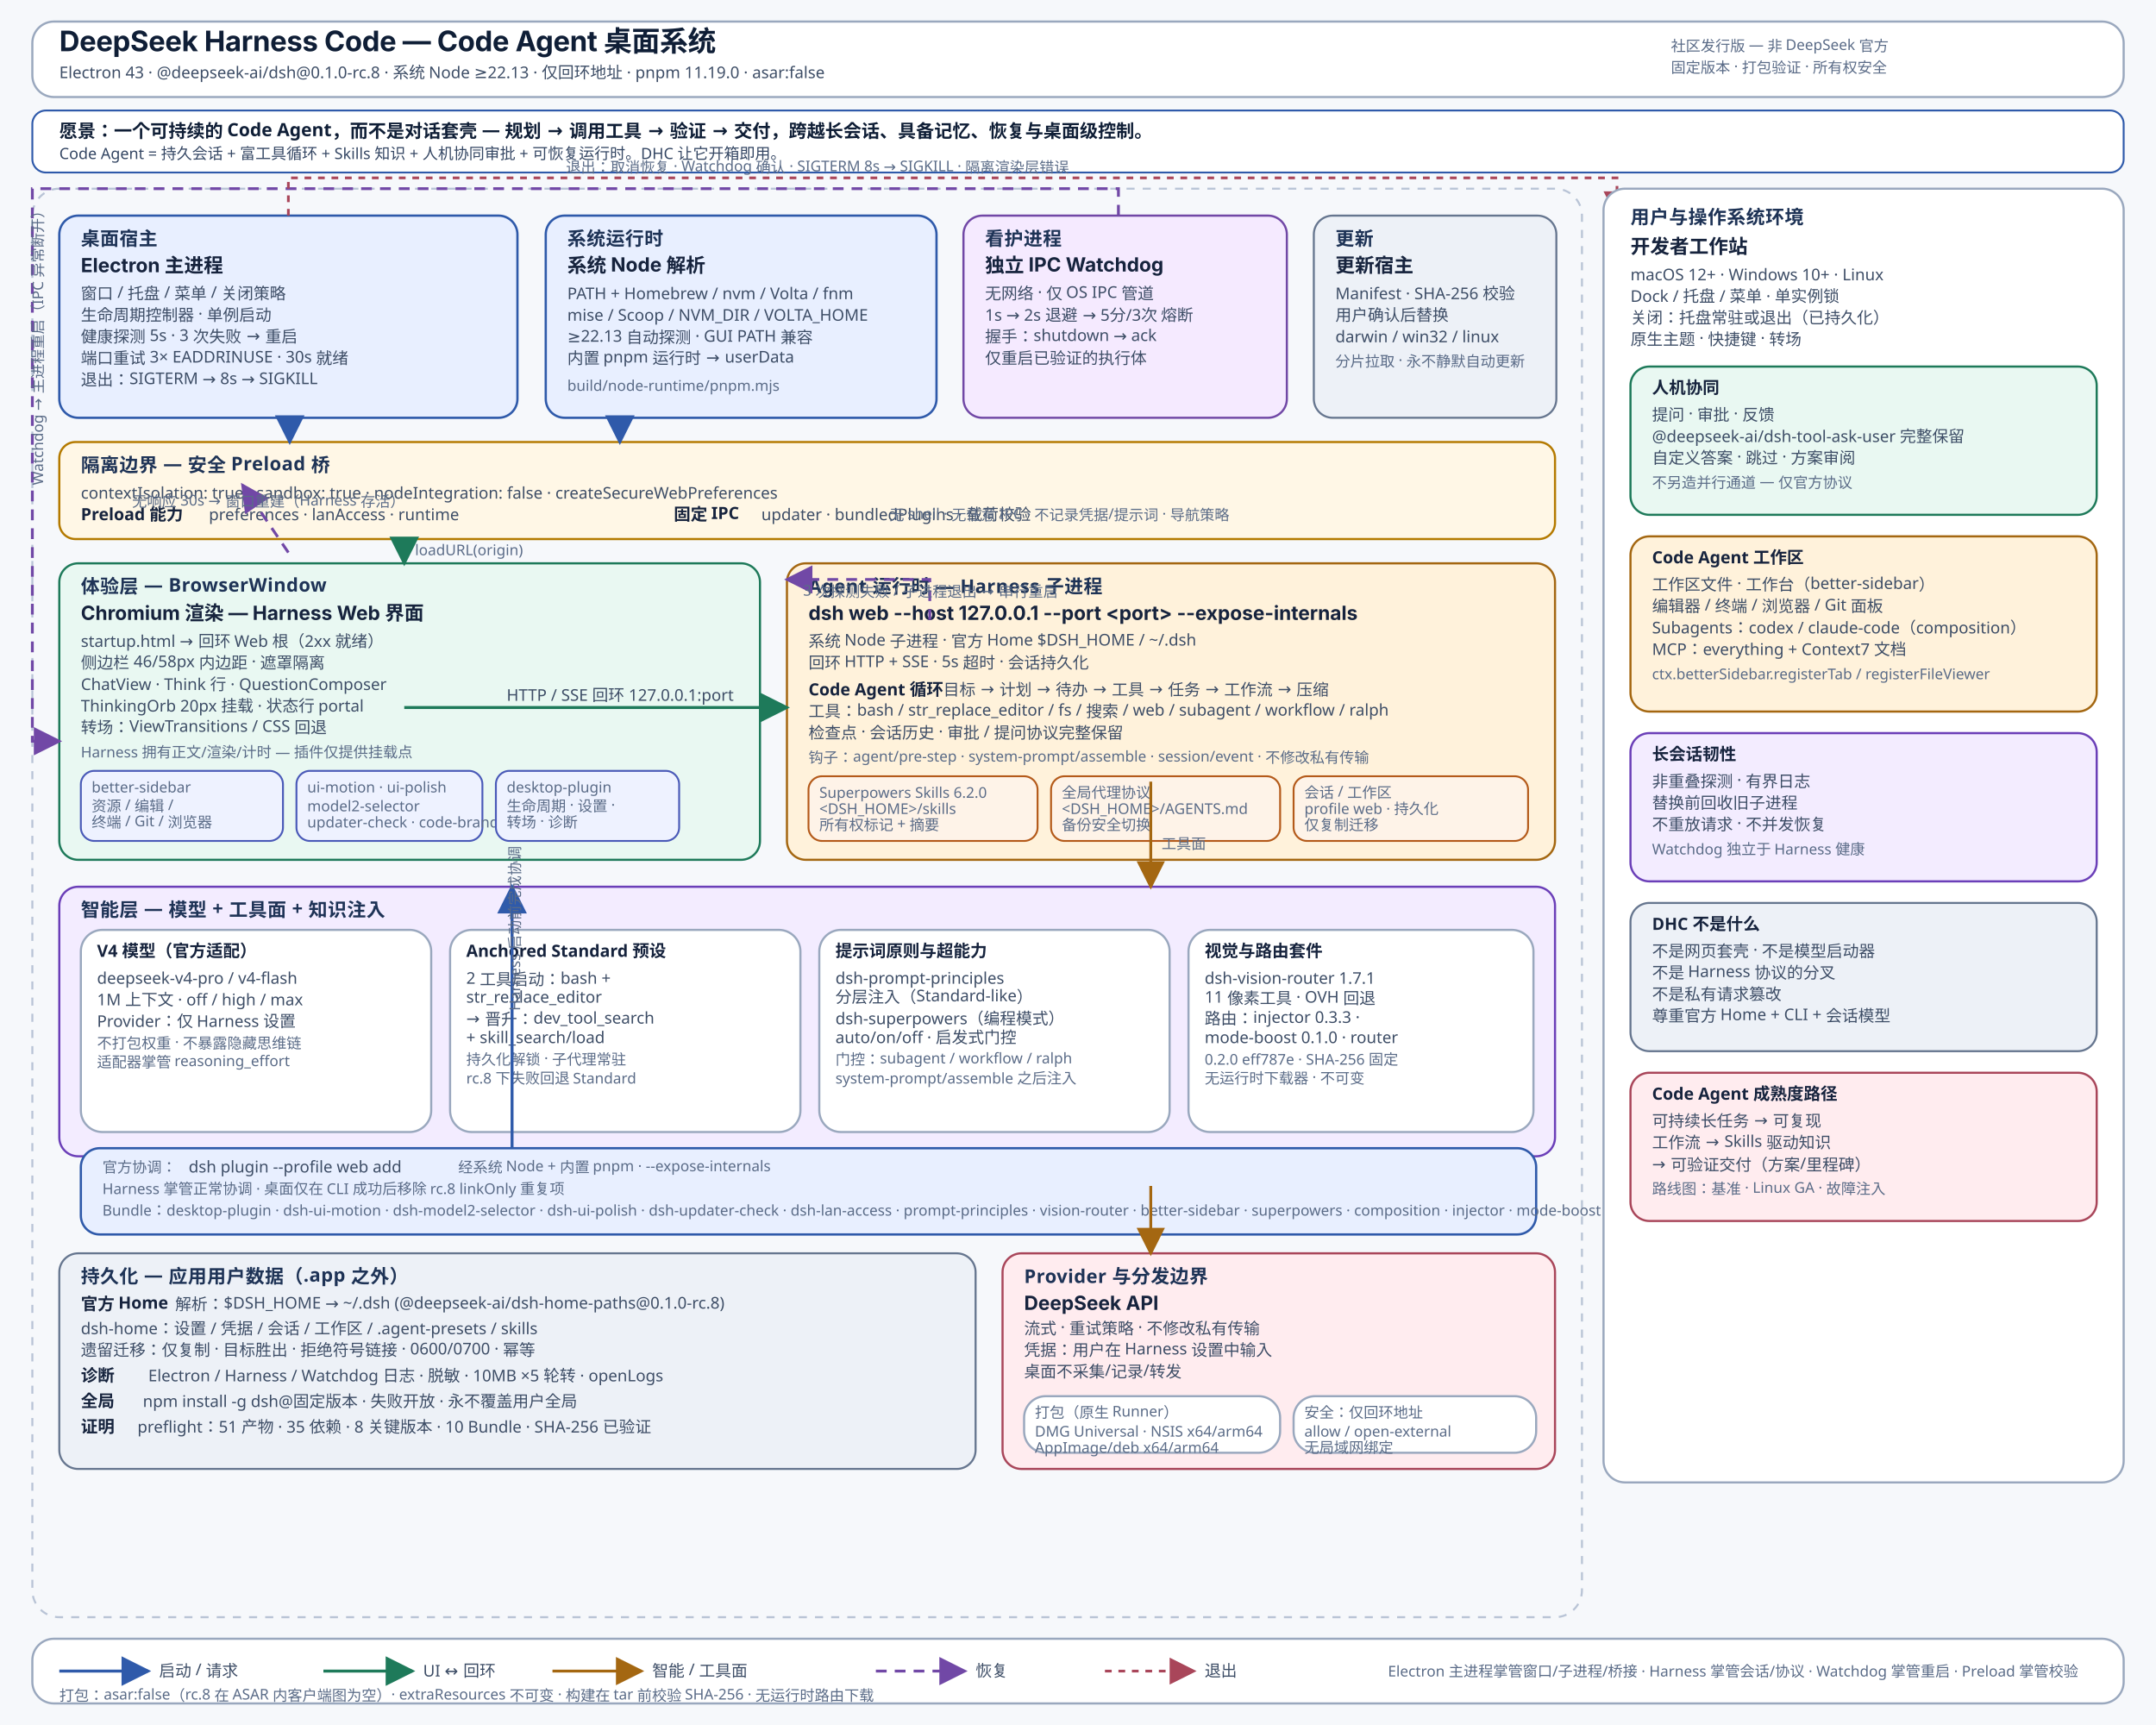
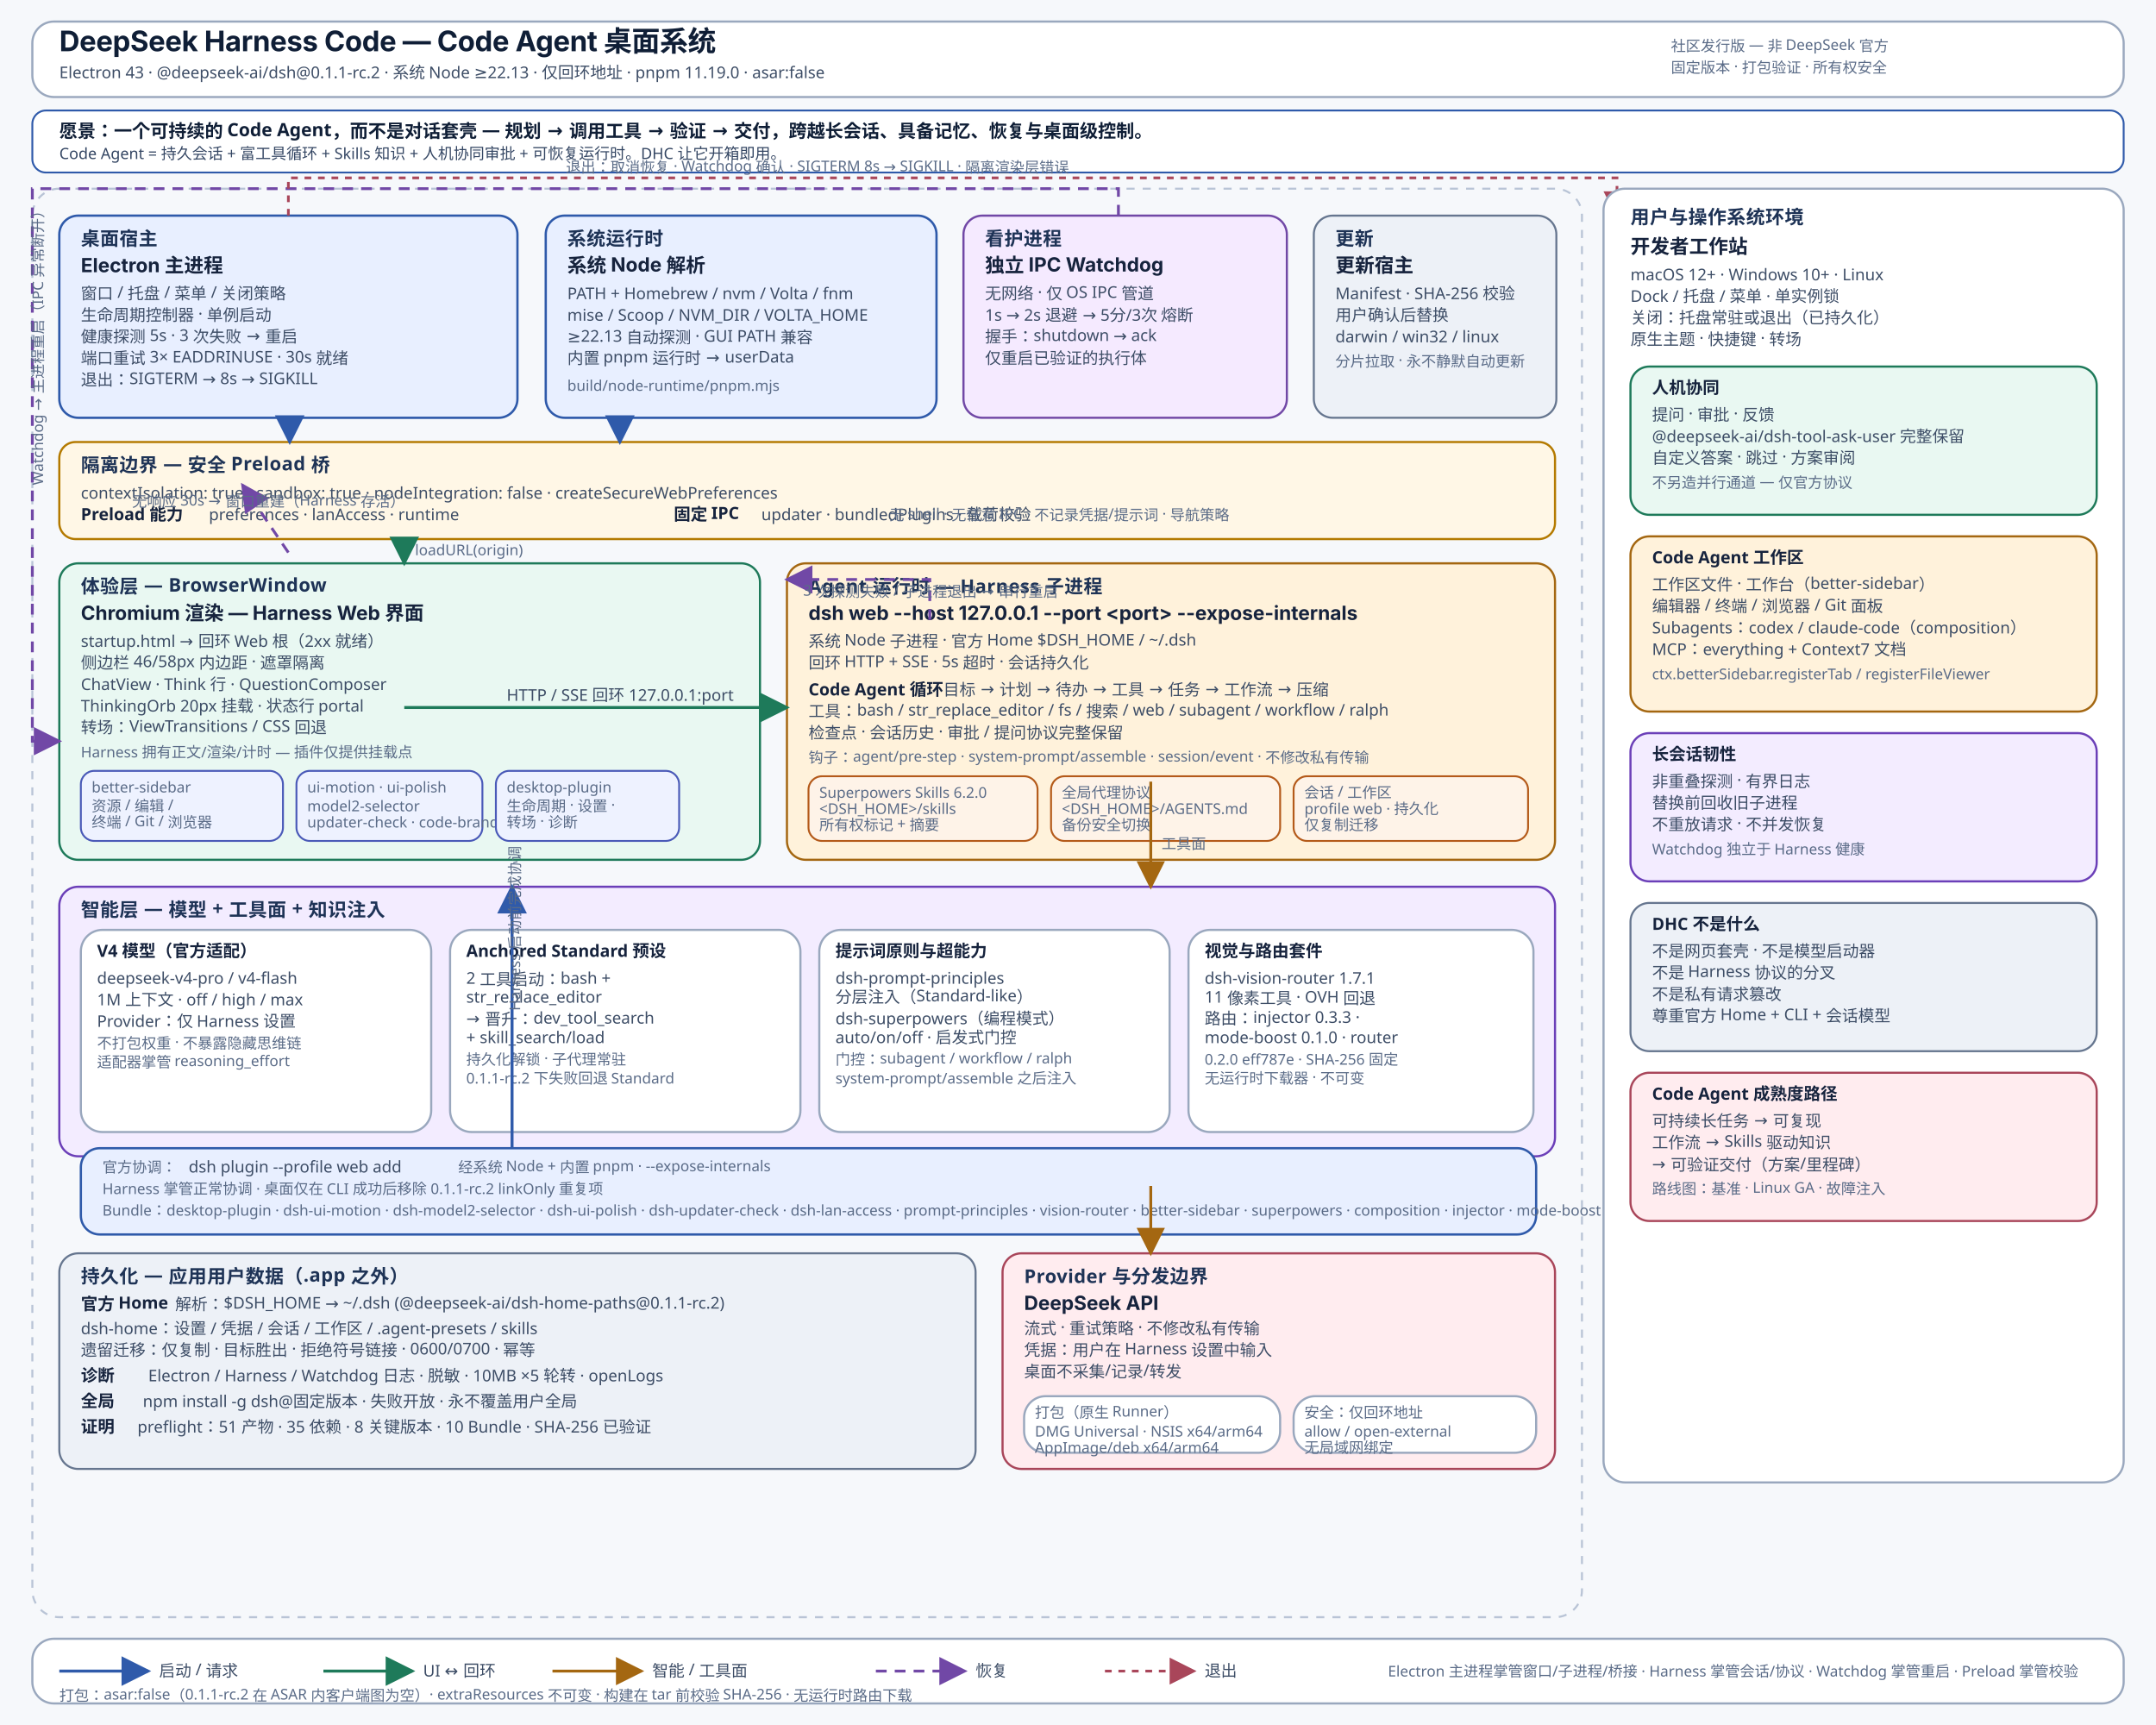
<svg xmlns="http://www.w3.org/2000/svg" width="1600" height="1280" viewBox="0 0 1600 1280" role="img" aria-labelledby="title desc">
  <defs>
    <style>
      :root { color-scheme: light dark; }
      .bg { fill: #f6f8fb; }
      .frame { fill: none; stroke: #b9c4d6; stroke-width: 1.5; stroke-dasharray: 6 6; rx: 20; }
      .zone { fill: #ffffff; stroke: #9aa8be; stroke-width: 1.6; rx: 16; }
      .host { fill: #e8efff; stroke: #2f5aaa; stroke-width: 1.7; rx: 14; }
      .bridge { fill: #fff7e6; stroke: #b47a00; stroke-width: 1.6; rx: 12; }
      .web { fill: #e9f8f2; stroke: #1e7a5a; stroke-width: 1.6; rx: 14; }
      .runtime { fill: #fff2db; stroke: #a46711; stroke-width: 1.6; rx: 14; }
      .intelligence { fill: #f3ecff; stroke: #6b3fb8; stroke-width: 1.6; rx: 14; }
      .plugin { fill: #eef2ff; stroke: #4a5ab8; stroke-width: 1.4; rx: 10; }
      .skill { fill: #fef3e8; stroke: #b45a1a; stroke-width: 1.4; rx: 10; }
      .guard { fill: #f5eaff; stroke: #7148a6; stroke-width: 1.6; rx: 14; }
      .data { fill: #edf1f7; stroke: #66768f; stroke-width: 1.5; rx: 14; }
      .external { fill: #ffecef; stroke: #a9465a; stroke-width: 1.6; rx: 14; }
      .heading { fill: #0f1e36; font: 700 21px ui-sans-serif, system-ui, -apple-system, sans-serif; letter-spacing: -0.2px; }
      .subheading { fill: #1e3356; font: 700 14px ui-sans-serif, system-ui, sans-serif; letter-spacing: 0.3px; }
      .label { fill: #16233d; font: 650 14.5px ui-sans-serif, system-ui, -apple-system, sans-serif; }
      .label-sm { fill: #16233d; font: 600 12.5px ui-sans-serif, system-ui, sans-serif; }
      .small { fill: #3d4d66; font: 12px ui-sans-serif, system-ui, sans-serif; }
      .tiny { fill: #5a6b87; font: 11px ui-sans-serif, system-ui, sans-serif; }
      .flow { fill: none; stroke: #2f5aaa; stroke-width: 2.2; marker-end: url(#arrow-blue); }
      .flow-green { fill: none; stroke: #1e7a5a; stroke-width: 2.2; marker-end: url(#arrow-green); }
      .flow-orange { fill: none; stroke: #a46711; stroke-width: 2.1; marker-end: url(#arrow-orange); }
      .flow-purple { fill: none; stroke: #7148a6; stroke-width: 2.1; stroke-dasharray: 8 6; marker-end: url(#arrow-purple); }
      .flow-red { fill: none; stroke: #a9465a; stroke-width: 2; stroke-dasharray: 5 5; marker-end: url(#arrow-red); }
      .callout { fill: #ffffff; stroke: #2f5aaa; stroke-width: 1.4; rx: 10; }
      .vision { fill: #0f1e36; font: 700 13.5px ui-sans-serif, system-ui, sans-serif; }
      .vision-small { fill: #344663; font: 11.5px ui-sans-serif, system-ui, sans-serif; }
      @media (prefers-color-scheme: dark) {
        .bg { fill: #0f172a; }
        .frame { stroke: #3a4a66; }
        .zone { fill: #172033; stroke: #5a6d8a; }
        .host { fill: #1c345e; stroke: #8bb0f0; }
        .bridge { fill: #3a2e12; stroke: #e0a82e; }
        .web { fill: #163a30; stroke: #5fd0a8; }
        .runtime { fill: #3f2f10; stroke: #f0bb62; }
        .intelligence { fill: #2e2250; stroke: #b99af0; }
        .plugin { fill: #212c5a; stroke: #9aa6f0; }
        .skill { fill: #3a2312; stroke: #eea86a; }
        .guard { fill: #2f1f45; stroke: #c49af0; }
        .data { fill: #223049; stroke: #9aa8be; }
        .external { fill: #40202a; stroke: #f0a0b0; }
        .heading, .label, .label-sm, .vision { fill: #eef4ff; }
        .subheading { fill: #c8d6f0; }
        .small, .tiny, .vision-small { fill: #c2cfe6; }
        .callout { fill: #1a2742; stroke: #8bb0f0; }
      }
    </style>
    <marker id="arrow-blue" markerWidth="10" markerHeight="10" refX="9" refY="5" orient="auto">
      <path d="M0 0 L10 5 L0 10 Z" fill="#2f5aaa" />
    </marker>
    <marker id="arrow-green" markerWidth="10" markerHeight="10" refX="9" refY="5" orient="auto">
      <path d="M0 0 L10 5 L0 10 Z" fill="#1e7a5a" />
    </marker>
    <marker id="arrow-orange" markerWidth="10" markerHeight="10" refX="9" refY="5" orient="auto">
      <path d="M0 0 L10 5 L0 10 Z" fill="#a46711" />
    </marker>
    <marker id="arrow-purple" markerWidth="10" markerHeight="10" refX="9" refY="5" orient="auto">
      <path d="M0 0 L10 5 L0 10 Z" fill="#7148a6" />
    </marker>
    <marker id="arrow-red" markerWidth="10" markerHeight="10" refX="9" refY="5" orient="auto">
      <path d="M0 0 L10 5 L0 10 Z" fill="#a9465a" />
    </marker>
  </defs>
  <rect class="bg" width="1600" height="1280" rx="0" />
  <rect class="zone" x="24" y="16" width="1552" height="56" rx="16" />
  <text class="heading" x="44" y="38">DeepSeek Harness Code — Code Agent 桌面系统</text>
-   <text class="small" x="44" y="58">Electron 43 · @deepseek-ai/dsh@0.1.0-rc.8 · 系统 Node ≥22.13 · 仅回环地址 · pnpm 11.19.0 · asar:false</text>
+   <text class="small" x="44" y="58">Electron 43 · @deepseek-ai/dsh@0.1.1-rc.2 · 系统 Node ≥22.13 · 仅回环地址 · pnpm 11.19.0 · asar:false</text>
  <text class="tiny" x="1240" y="38">社区发行版 — 非 DeepSeek 官方</text>
  <text class="tiny" x="1240" y="54">固定版本 · 打包验证 · 所有权安全</text>
  <rect class="callout" x="24" y="82" width="1552" height="46" rx="12" />
  <text class="vision" x="44" y="102">愿景：一个可持续的 Code Agent，而不是对话套壳 — 规划 → 调用工具 → 验证 → 交付，跨越长会话、具备记忆、恢复与桌面级控制。</text>
  <text class="vision-small" x="44" y="118">Code Agent = 持久会话 + 富工具循环 + Skills 知识 + 人机协同审批 + 可恢复运行时。DHC 让它开箱即用。</text>
  <rect class="frame" x="24" y="140" width="1150" height="1060" rx="20" />
  <rect class="host" x="44" y="160" width="340" height="150" />
  <text class="subheading" x="60" y="182">桌面宿主</text>
  <text class="label" x="60" y="202">Electron 主进程</text>
  <text class="small" x="60" y="222">窗口 / 托盘 / 菜单 / 关闭策略</text>
  <text class="small" x="60" y="238">生命周期控制器 · 单例启动</text>
  <text class="small" x="60" y="254">健康探测 5s · 3 次失败 → 重启</text>
  <text class="small" x="60" y="270">端口重试 3× EADDRINUSE · 30s 就绪</text>
  <text class="small" x="60" y="286">退出：SIGTERM → 8s → SIGKILL</text>
  <rect class="host" x="405" y="160" width="290" height="150" />
  <text class="subheading" x="421" y="182">系统运行时</text>
  <text class="label" x="421" y="202">系统 Node 解析</text>
  <text class="small" x="421" y="222">PATH + Homebrew / nvm / Volta / fnm</text>
  <text class="small" x="421" y="238">mise / Scoop / NVM_DIR / VOLTA_HOME</text>
  <text class="small" x="421" y="254">≥22.13 自动探测 · GUI PATH 兼容</text>
  <text class="small" x="421" y="270">内置 pnpm 运行时 → userData</text>
  <text class="tiny" x="421" y="290">build/node-runtime/pnpm.mjs</text>
  <rect class="guard" x="715" y="160" width="240" height="150" />
  <text class="subheading" x="731" y="182">看护进程</text>
  <text class="label" x="731" y="202">独立 IPC Watchdog</text>
  <text class="small" x="731" y="222">无网络 · 仅 OS IPC 管道</text>
  <text class="small" x="731" y="238">1s → 2s 退避 → 5分/3次 熔断</text>
  <text class="small" x="731" y="254">握手：shutdown → ack</text>
  <text class="small" x="731" y="270">仅重启已验证的执行体</text>
  <rect class="data" x="975" y="160" width="180" height="150" />
  <text class="subheading" x="991" y="182">更新</text>
  <text class="label" x="991" y="202">更新宿主</text>
  <text class="small" x="991" y="222">Manifest · SHA-256 校验</text>
  <text class="small" x="991" y="238">用户确认后替换</text>
  <text class="small" x="991" y="254">darwin / win32 / linux</text>
  <text class="tiny" x="991" y="272">分片拉取 · 永不静默自动更新</text>
  <rect class="bridge" x="44" y="328" width="1110" height="72" />
  <text class="subheading" x="60" y="350">隔离边界 — 安全 Preload 桥</text>
  <text class="small" x="60" y="370">contextIsolation: true · sandbox: true · nodeIntegration: false · createSecureWebPreferences</text>
  <text class="label-sm" x="60" y="386">Preload 能力</text>
  <text class="small" x="155" y="386">preferences · lanAccess · runtime</text>
  <text class="label-sm" x="500" y="386">固定 IPC</text>
  <text class="small" x="565" y="386">updater · bundledPlugins · 载荷校验</text>
  <text class="tiny" x="660" y="386">无 shell · 无任意 IPC · 不记录凭据/提示词 · 导航策略</text>
  <rect class="web" x="44" y="418" width="520" height="220" />
  <text class="subheading" x="60" y="440">体验层 — BrowserWindow</text>
  <text class="label" x="60" y="460">Chromium 渲染 — Harness Web 界面</text>
  <text class="small" x="60" y="480">startup.html → 回环 Web 根（2xx 就绪）</text>
  <text class="small" x="60" y="496">侧边栏 46/58px 内边距 · 遮罩隔离</text>
  <text class="small" x="60" y="512">ChatView · Think 行 · QuestionComposer</text>
  <text class="small" x="60" y="528">ThinkingOrb 20px 挂载 · 状态行 portal</text>
  <text class="small" x="60" y="544">转场：ViewTransitions / CSS 回退</text>
  <text class="tiny" x="60" y="562">Harness 拥有正文/渲染/计时 — 插件仅提供挂载点</text>
  <rect class="plugin" x="60" y="572" width="150" height="52" rx="8" />
  <text class="tiny" x="68" y="588">better-sidebar</text>
  <text class="tiny" x="68" y="602">资源 / 编辑 /</text>
  <text class="tiny" x="68" y="614">终端 / Git / 浏览器</text>
  <rect class="plugin" x="220" y="572" width="138" height="52" />
  <text class="tiny" x="228" y="588">ui-motion · ui-polish</text>
  <text class="tiny" x="228" y="602">model2-selector</text>
  <text class="tiny" x="228" y="614">updater-check · code-brand</text>
  <rect class="plugin" x="368" y="572" width="136" height="52" />
  <text class="tiny" x="376" y="588">desktop-plugin</text>
  <text class="tiny" x="376" y="602">生命周期 · 设置 ·</text>
  <text class="tiny" x="376" y="614">转场 · 诊断</text>
  <rect class="runtime" x="584" y="418" width="570" height="220" />
  <text class="subheading" x="600" y="440">Agent 运行时 — Harness 子进程</text>
  <text class="label" x="600" y="460">dsh web --host 127.0.0.1 --port &lt;port&gt; --expose-internals</text>
  <text class="small" x="600" y="480">系统 Node 子进程 · 官方 Home $DSH_HOME / ~/.dsh</text>
  <text class="small" x="600" y="496">回环 HTTP + SSE · 5s 超时 · 会话持久化</text>
  <text class="label-sm" x="600" y="516">Code Agent 循环</text>
  <text class="small" x="700" y="516">目标 → 计划 → 待办 → 工具 → 任务 → 工作流 → 压缩</text>
  <text class="small" x="600" y="532">工具：bash / str_replace_editor / fs / 搜索 / web / subagent / workflow / ralph</text>
  <text class="small" x="600" y="548">检查点 · 会话历史 · 审批 / 提问协议完整保留</text>
  <text class="tiny" x="600" y="566">钩子：agent/pre-step · system-prompt/assemble · session/event · 不修改私有传输</text>
  <rect class="skill" x="600" y="576" width="170" height="48" />
  <text class="tiny" x="608" y="592">Superpowers Skills 6.2.0</text>
  <text class="tiny" x="608" y="604">&lt;DSH_HOME&gt;/skills</text>
  <text class="tiny" x="608" y="616">所有权标记 + 摘要</text>
  <rect class="skill" x="780" y="576" width="170" height="48" />
  <text class="tiny" x="788" y="592">全局代理协议</text>
  <text class="tiny" x="788" y="604">&lt;DSH_HOME&gt;/AGENTS.md</text>
  <text class="tiny" x="788" y="616">备份安全切换</text>
  <rect class="skill" x="960" y="576" width="174" height="48" />
  <text class="tiny" x="968" y="592">会话 / 工作区</text>
  <text class="tiny" x="968" y="604">profile web · 持久化</text>
  <text class="tiny" x="968" y="616">仅复制迁移</text>
  <rect class="intelligence" x="44" y="658" width="1110" height="200" />
  <text class="subheading" x="60" y="680">智能层 — 模型 + 工具面 + 知识注入</text>
  <rect class="zone" x="60" y="690" width="260" height="150" rx="10" />
  <text class="label-sm" x="72" y="710">V4 模型（官方适配）</text>
  <text class="small" x="72" y="730">deepseek-v4-pro / v4-flash</text>
  <text class="small" x="72" y="746">1M 上下文 · off / high / max</text>
  <text class="small" x="72" y="762">Provider：仅 Harness 设置</text>
  <text class="tiny" x="72" y="778">不打包权重 · 不暴露隐藏思维链</text>
  <text class="tiny" x="72" y="792">适配器掌管 reasoning_effort</text>
  <rect class="zone" x="334" y="690" width="260" height="150" rx="10" />
  <text class="label-sm" x="346" y="710">Anchored Standard 预设</text>
  <text class="small" x="346" y="730">2 工具启动：bash +</text>
  <text class="small" x="346" y="744">  str_replace_editor</text>
  <text class="small" x="346" y="760">→ 晋升：dev_tool_search</text>
  <text class="small" x="346" y="774">   + skill_search/load</text>
  <text class="tiny" x="346" y="790">持久化解锁 · 子代理常驻</text>
-   <text class="tiny" x="346" y="804">rc.8 下失败回退 Standard</text>
+   <text class="tiny" x="346" y="804">0.1.1-rc.2 下失败回退 Standard</text>
  <rect class="zone" x="608" y="690" width="260" height="150" rx="10" />
  <text class="label-sm" x="620" y="710">提示词原则与超能力</text>
  <text class="small" x="620" y="730">dsh-prompt-principles</text>
  <text class="small" x="620" y="744">  分层注入（Standard-like）</text>
  <text class="small" x="620" y="760">dsh-superpowers（编程模式）</text>
  <text class="small" x="620" y="774">  auto/on/off · 启发式门控</text>
  <text class="tiny" x="620" y="790">门控：subagent / workflow / ralph</text>
  <text class="tiny" x="620" y="804">system-prompt/assemble 之后注入</text>
  <rect class="zone" x="882" y="690" width="256" height="150" rx="10" />
  <text class="label-sm" x="894" y="710">视觉与路由套件</text>
  <text class="small" x="894" y="730">dsh-vision-router 1.7.1</text>
  <text class="small" x="894" y="744">  11 像素工具 · OVH 回退</text>
  <text class="small" x="894" y="760">路由：injector 0.3.3 ·</text>
  <text class="small" x="894" y="774">  mode-boost 0.1.0 · router</text>
  <text class="tiny" x="894" y="790">0.2.0 eff787e · SHA-256 固定</text>
  <text class="tiny" x="894" y="804">无运行时下载器 · 不可变</text>
  <rect class="host" x="60" y="852" width="1080" height="64" rx="8" />
  <text class="tiny" x="76" y="870">官方协调：</text>
  <text class="small" x="140" y="870">dsh plugin --profile web add</text>
  <text class="tiny" x="340" y="870"> 经系统 Node + 内置 pnpm · --expose-internals</text>
-   <text class="tiny" x="76" y="886">Harness 掌管正常协调 · 桌面仅在 CLI 成功后移除 rc.8 linkOnly 重复项</text>
+   <text class="tiny" x="76" y="886">Harness 掌管正常协调 · 桌面仅在 CLI 成功后移除 0.1.1-rc.2 linkOnly 重复项</text>
  <text class="tiny" x="76" y="902">Bundle：desktop-plugin · dsh-ui-motion · dsh-model2-selector · dsh-ui-polish · dsh-updater-check · dsh-lan-access · prompt-principles · vision-router · better-sidebar · superpowers · composition · injector · mode-boost · dsh-find-plugin</text>
  <rect class="data" x="44" y="930" width="680" height="160" />
  <text class="subheading" x="60" y="952">持久化 — 应用用户数据（.app 之外）</text>
  <text class="label-sm" x="60" y="972">官方 Home</text>
-   <text class="small" x="130" y="972">解析：$DSH_HOME → ~/.dsh (@deepseek-ai/dsh-home-paths@0.1.0-rc.8)</text>
+   <text class="small" x="130" y="972">解析：$DSH_HOME → ~/.dsh (@deepseek-ai/dsh-home-paths@0.1.1-rc.2)</text>
  <text class="small" x="60" y="990">dsh-home：设置 / 凭据 / 会话 / 工作区 / .agent-presets / skills</text>
  <text class="small" x="60" y="1006">遗留迁移：仅复制 · 目标胜出 · 拒绝符号链接 · 0600/0700 · 幂等</text>
  <text class="label-sm" x="60" y="1025">诊断</text>
  <text class="small" x="110" y="1025">Electron / Harness / Watchdog 日志 · 脱敏 · 10MB ×5 轮转 · openLogs</text>
  <text class="label-sm" x="60" y="1044">全局</text>
  <text class="small" x="106" y="1044">npm install -g dsh@固定版本 · 失败开放 · 永不覆盖用户全局</text>
  <text class="label-sm" x="60" y="1063">证明</text>
  <text class="small" x="102" y="1063">preflight：51 产物 · 35 依赖 · 8 关键版本 · 10 Bundle · SHA-256 已验证</text>
  <rect class="external" x="744" y="930" width="410" height="160" />
  <text class="subheading" x="760" y="952">Provider 与分发边界</text>
  <text class="label" x="760" y="972">DeepSeek API</text>
  <text class="small" x="760" y="990">流式 · 重试策略 · 不修改私有传输</text>
  <text class="small" x="760" y="1006">凭据：用户在 Harness 设置中输入</text>
  <text class="small" x="760" y="1022">桌面不采集/记录/转发</text>
  <rect class="zone" x="760" y="1036" width="190" height="42" rx="8" />
  <text class="tiny" x="768" y="1052">打包（原生 Runner）</text>
  <text class="tiny" x="768" y="1066">DMG Universal · NSIS x64/arm64</text>
  <text class="tiny" x="768" y="1078">AppImage/deb x64/arm64</text>
  <rect class="zone" x="960" y="1036" width="180" height="42" rx="8" />
  <text class="tiny" x="968" y="1052">安全：仅回环地址</text>
  <text class="tiny" x="968" y="1066">allow / open-external</text>
  <text class="tiny" x="968" y="1078">无局域网绑定</text>
  <path class="flow" d="M215 310 L215 328" />
  <path class="flow" d="M460 310 L460 328" />
  <path class="flow-green" d="M300 400 L300 418" />
  <text class="tiny" x="308" y="412">loadURL(origin)</text>
  <path class="flow-green" d="M300 525 L584 525" />
  <text class="small" x="376" y="520">HTTP / SSE 回环 127.0.0.1:port</text>
  <path class="flow-orange" d="M854 580 L854 658" />
  <text class="tiny" x="862" y="630">工具面</text>
  <path class="flow-orange" d="M854 880 L854 930" />
  <path class="flow-purple" d="M830 160 L830 140 L24 140 L24 550 L44 550" />
  <text class="tiny" x="32" y="360" transform="rotate(-90 32 360)">Watchdog → 主进程重启（IPC 异常断开）</text>
  <path class="flow-purple" d="M214 410 L180 360" />
  <text class="tiny" x="98" y="376">无响应 30s → 窗口重建（Harness 存活）</text>
  <path class="flow-purple" d="M690 460 L690 430 L584 430" />
  <text class="tiny" x="596" y="442">3 次探测失败 / 子进程退出 → 串行重启</text>
  <path class="flow-red" d="M214 160 V132 L1200 132 L1200 160" />
  <text class="tiny" x="420" y="128">退出：取消恢复 · Watchdog 确认 · SIGTERM 8s → SIGKILL · 隔离渲染层错误</text>
  <path class="flow" d="M380 852 L380 658" />
  <text class="tiny" x="386" y="750" transform="rotate(-90 386 750)">Harness 启动前完成协调</text>
  <rect class="zone" x="1190" y="140" width="386" height="960" rx="20" />
  <text class="subheading" x="1210" y="166">用户与操作系统环境</text>
  <text class="label" x="1210" y="188">开发者工作站</text>
  <text class="small" x="1210" y="208">macOS 12+ · Windows 10+ · Linux</text>
  <text class="small" x="1210" y="224">Dock / 托盘 / 菜单 · 单实例锁</text>
  <text class="small" x="1210" y="240">关闭：托盘常驻或退出（已持久化）</text>
  <text class="small" x="1210" y="256">原生主题 · 快捷键 · 转场</text>
  <rect class="web" x="1210" y="272" width="346" height="110" rx="10" />
  <text class="label-sm" x="1226" y="292">人机协同</text>
  <text class="small" x="1226" y="312">提问 · 审批 · 反馈</text>
  <text class="small" x="1226" y="328">@deepseek-ai/dsh-tool-ask-user 完整保留</text>
  <text class="small" x="1226" y="344">自定义答案 · 跳过 · 方案审阅</text>
  <text class="tiny" x="1226" y="362">不另造并行通道 — 仅官方协议</text>
  <rect class="runtime" x="1210" y="398" width="346" height="130" rx="10" />
  <text class="label-sm" x="1226" y="418">Code Agent 工作区</text>
  <text class="small" x="1226" y="438">工作区文件 · 工作台（better-sidebar）</text>
  <text class="small" x="1226" y="454">编辑器 / 终端 / 浏览器 / Git 面板</text>
  <text class="small" x="1226" y="470">Subagents：codex / claude-code（composition）</text>
  <text class="small" x="1226" y="486">MCP：everything + Context7 文档</text>
  <text class="tiny" x="1226" y="504">ctx.betterSidebar.registerTab / registerFileViewer</text>
  <rect class="intelligence" x="1210" y="544" width="346" height="110" rx="10" />
  <text class="label-sm" x="1226" y="564">长会话韧性</text>
  <text class="small" x="1226" y="584">非重叠探测 · 有界日志</text>
  <text class="small" x="1226" y="600">替换前回收旧子进程</text>
  <text class="small" x="1226" y="616">不重放请求 · 不并发恢复</text>
  <text class="tiny" x="1226" y="634">Watchdog 独立于 Harness 健康</text>
  <rect class="data" x="1210" y="670" width="346" height="110" rx="10" />
  <text class="label-sm" x="1226" y="690">DHC 不是什么</text>
  <text class="small" x="1226" y="710">不是网页套壳 · 不是模型启动器</text>
  <text class="small" x="1226" y="726">不是 Harness 协议的分叉</text>
  <text class="small" x="1226" y="742">不是私有请求篡改</text>
  <text class="small" x="1226" y="758">尊重官方 Home + CLI + 会话模型</text>
  <rect class="external" x="1210" y="796" width="346" height="110" rx="10" />
  <text class="label-sm" x="1226" y="816">Code Agent 成熟度路径</text>
  <text class="small" x="1226" y="836">可持续长任务 → 可复现</text>
  <text class="small" x="1226" y="852">工作流 → Skills 驱动知识</text>
  <text class="small" x="1226" y="868">→ 可验证交付（方案/里程碑）</text>
  <text class="tiny" x="1226" y="886">路线图：基准 · Linux GA · 故障注入</text>
  <rect class="zone" x="24" y="1216" width="1552" height="48" rx="14" />
  <line class="flow" x1="44" y1="1240" x2="110" y2="1240" />
  <text class="small" x="118" y="1244">启动 / 请求</text>
  <line class="flow-green" x1="240" y1="1240" x2="306" y2="1240" />
  <text class="small" x="314" y="1244">UI ↔ 回环</text>
  <line class="flow-orange" x1="410" y1="1240" x2="476" y2="1240" />
  <text class="small" x="484" y="1244">智能 / 工具面</text>
  <line class="flow-purple" x1="650" y1="1240" x2="716" y2="1240" />
  <text class="small" x="724" y="1244">恢复</text>
  <line class="flow-red" x1="820" y1="1240" x2="886" y2="1240" />
  <text class="small" x="894" y="1244">退出</text>
  <text class="tiny" x="1030" y="1244">Electron 主进程掌管窗口/子进程/桥接 · Harness 掌管会话/协议 · Watchdog 掌管重启 · Preload 掌管校验</text>
-   <text class="tiny" x="44" y="1262">打包：asar:false（rc.8 在 ASAR 内客户端图为空）· extraResources 不可变 · 构建在 tar 前校验 SHA-256 · 无运行时路由下载</text>
+   <text class="tiny" x="44" y="1262">打包：asar:false（0.1.1-rc.2 在 ASAR 内客户端图为空）· extraResources 不可变 · 构建在 tar 前校验 SHA-256 · 无运行时路由下载</text>
</svg>
